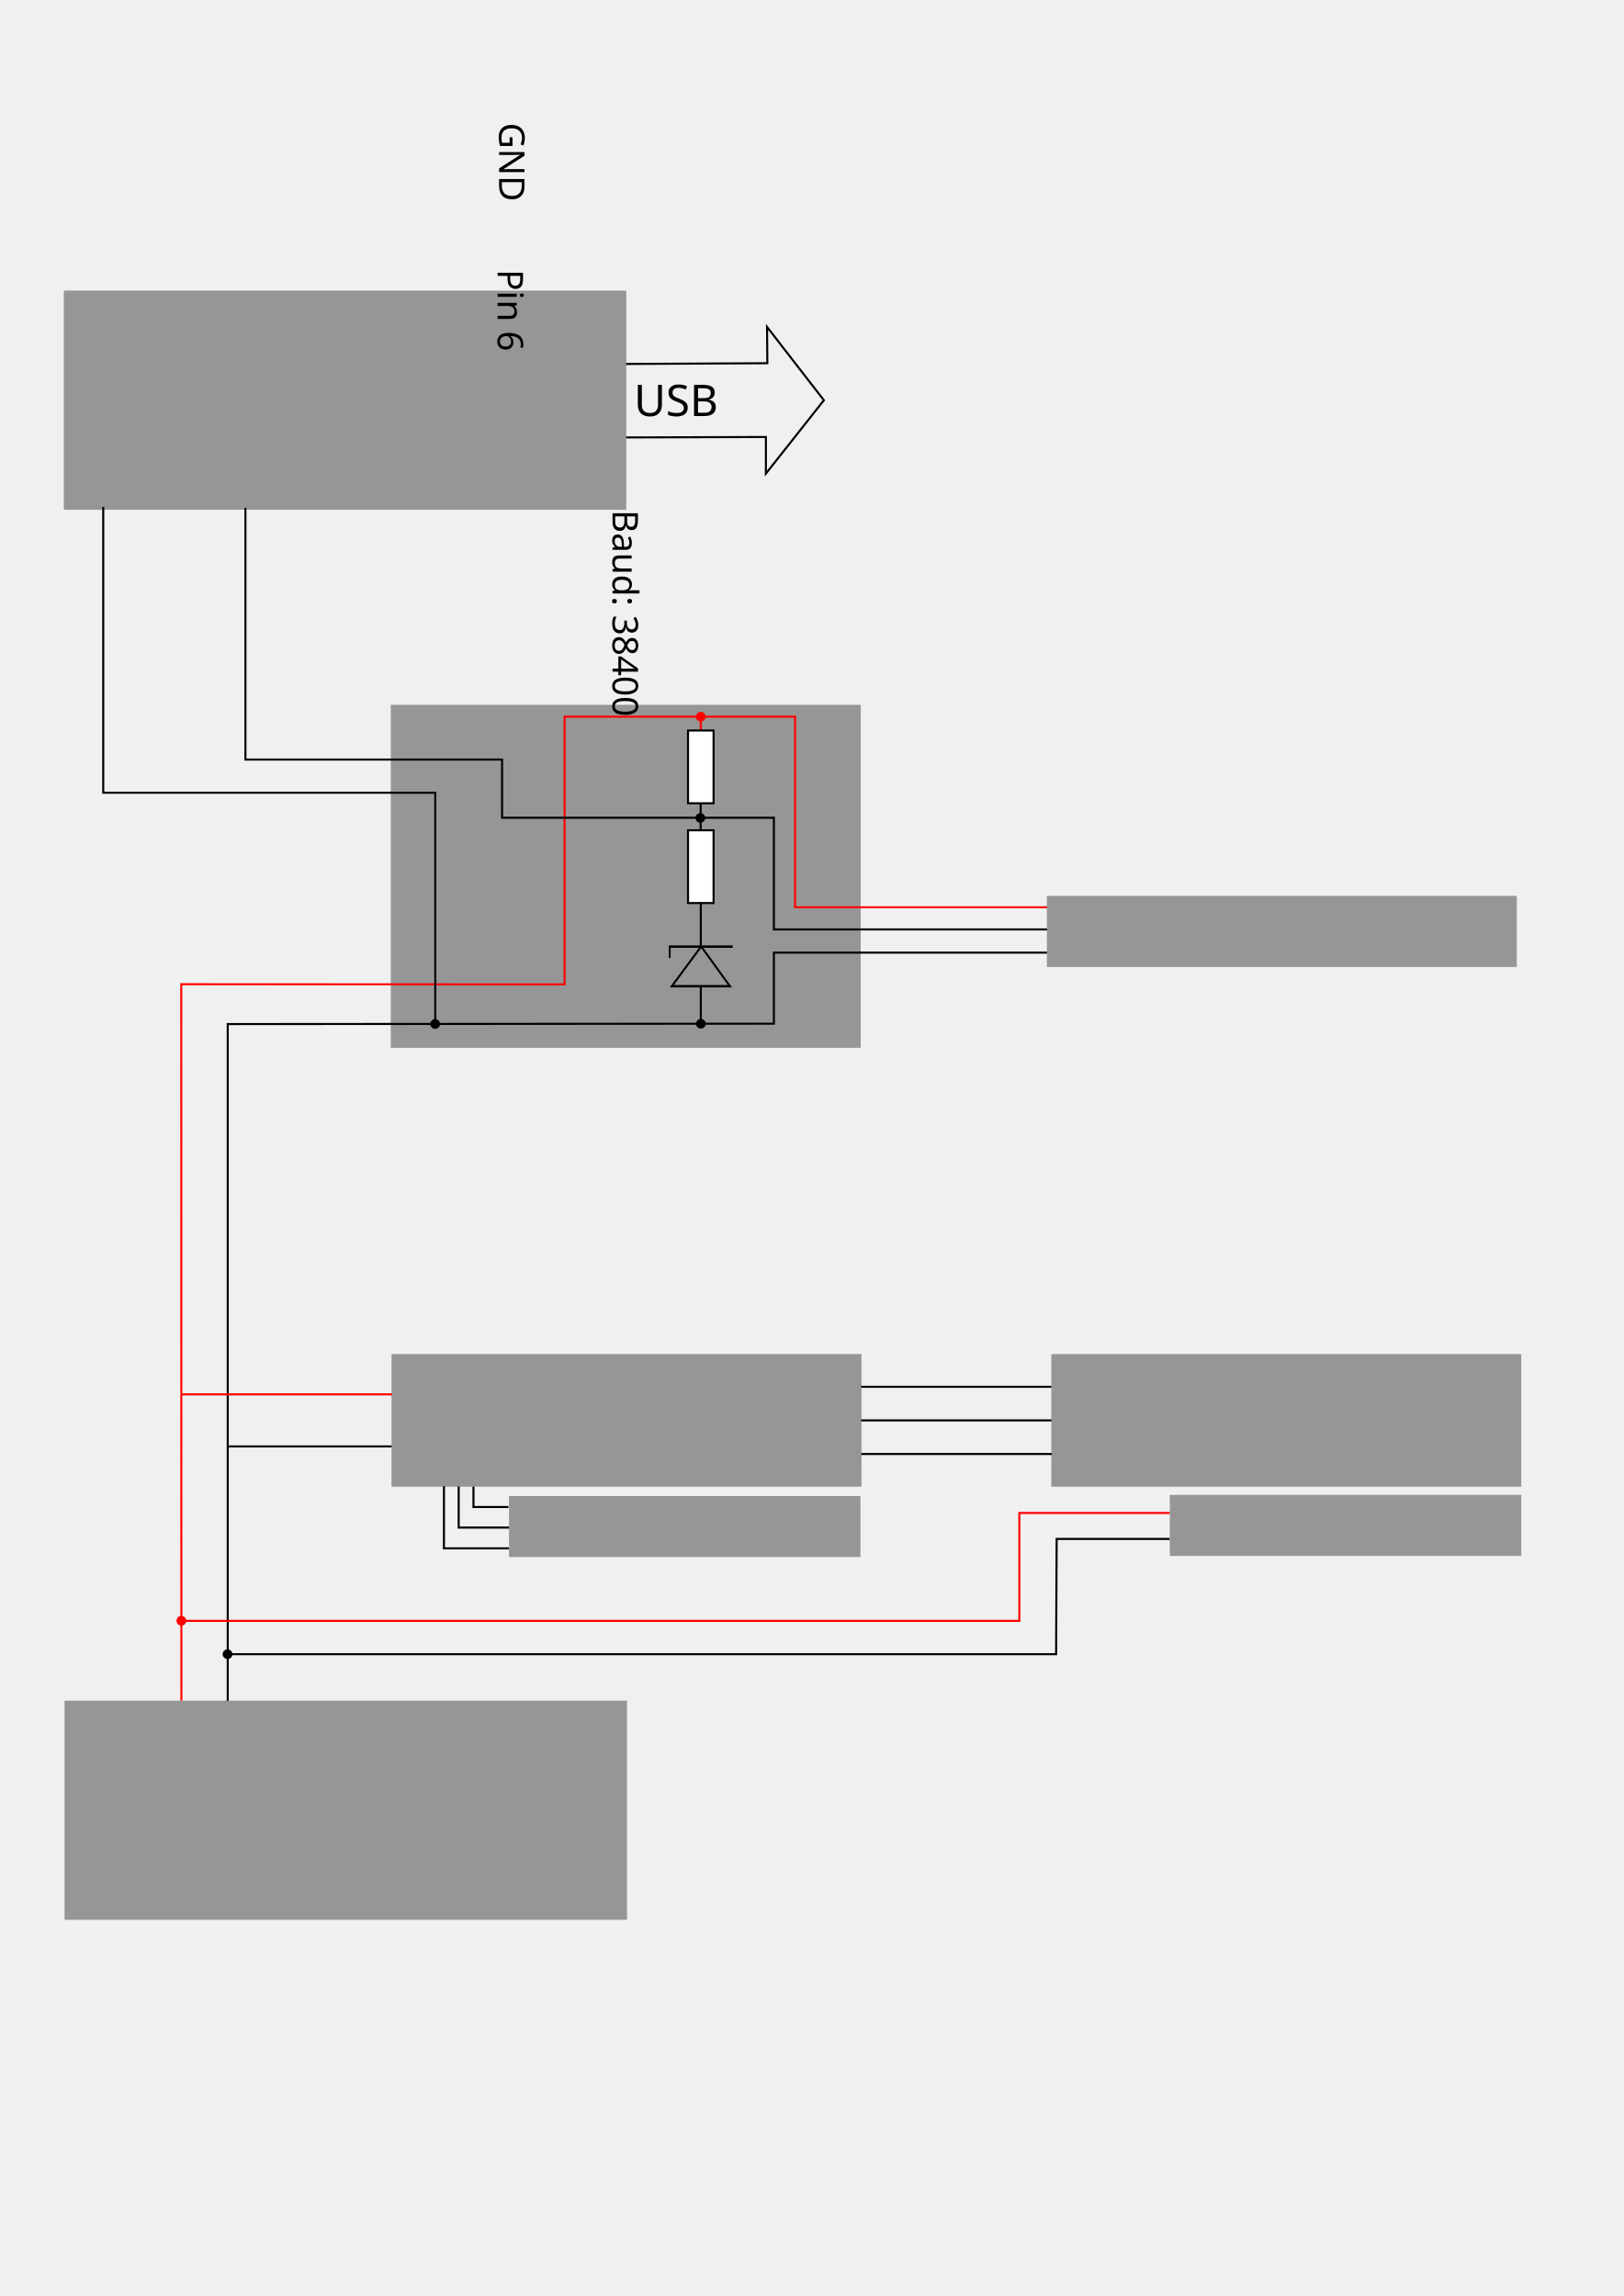
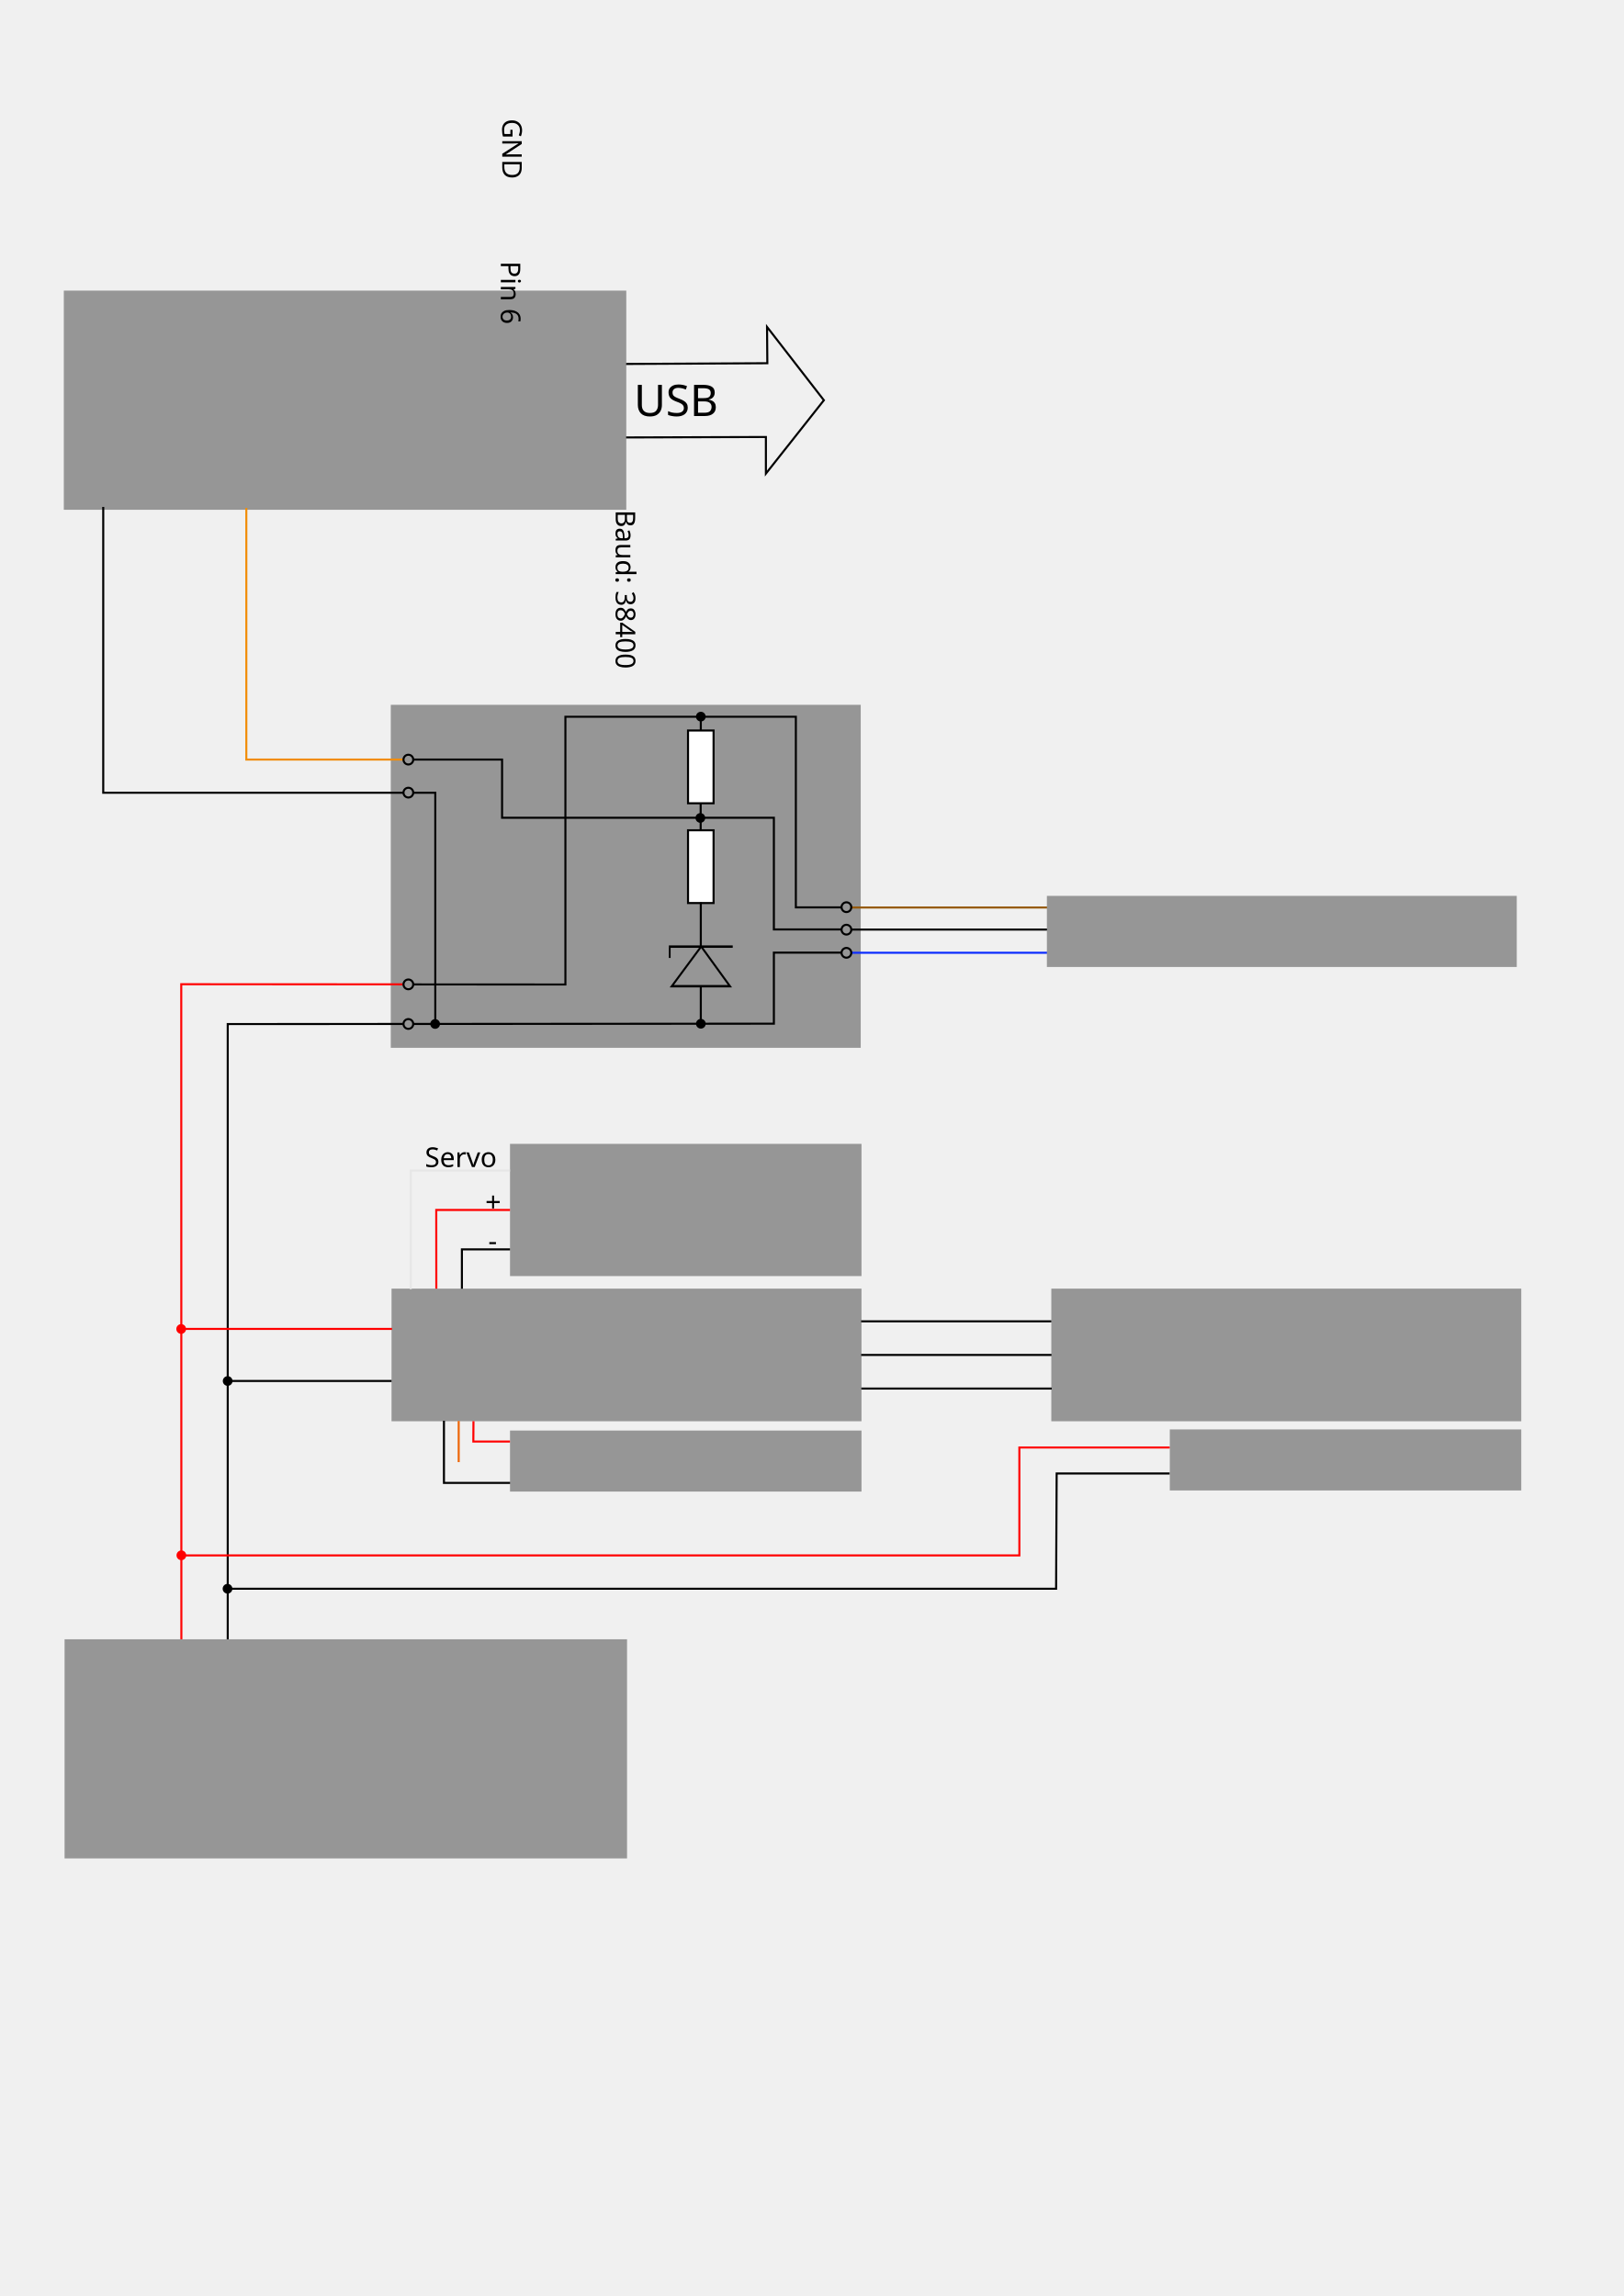
<svg xmlns="http://www.w3.org/2000/svg" width="210mm" height="297mm" viewBox="0 0 210 297" version="1.1" id="svg8">
  <defs id="defs2">
-     </defs>
+     <marker orient="auto" refY="0.0" refX="0.0" id="Arrow1Lstart" style="overflow:visible">
+       <path id="path1016" d="M 0.0,0.0 L 5.0,-5.0 L -12.5,0.0 L 5.0,5.0 L 0.0,0.0 z " style="fill-rule:evenodd;stroke:#000000;stroke-width:1pt;stroke-opacity:1;fill:#000000;fill-opacity:1" transform="scale(0.8) translate(12.5,0)" />
+     </marker>
+   </defs>
  <g id="layer1">
    <flowRoot xml:space="preserve" id="flowRoot841" style="font-style:normal;font-weight:normal;font-size:21.333px;line-height:-576.941;font-family:sans-serif;letter-spacing:0px;word-spacing:0px;fill:#000000;fill-opacity:1;stroke:none" transform="scale(0.2645833)">
      <flowRegion id="flowRegion843">
        <rect id="rect845" width="385.484" height="119.562" x="114.286" y="199.663" />
      </flowRegion>
      <flowPara id="flowPara847" />
    </flowRoot>
    <flowRoot xml:space="preserve" id="flowRoot849" style="font-style:normal;font-weight:normal;font-size:21.333px;line-height:-407.593;font-family:sans-serif;letter-spacing:0px;word-spacing:0px;fill:#000000;fill-opacity:1;stroke:none" transform="scale(0.2645833)">
      <flowRegion id="flowRegion851">
        <rect id="rect853" width="299.791" height="118.908" x="114.286" y="199.663" />
      </flowRegion>
      <flowPara id="flowPara855" />
    </flowRoot>
    <g id="g1149" transform="translate(-28.50577,23.28186)">
      <rect y="14.313" x="36.759" height="28.348" width="72.747" id="rect815" style="opacity:1;fill:#969696;fill-opacity:1;stroke:none;stroke-width:0.265;stroke-miterlimit:4;stroke-dasharray:none;stroke-opacity:1" />
      <flowRoot transform="matrix(0.2645833,0,0,0.2645833,23.58848,-37.73099)" style="font-style:normal;font-weight:normal;font-size:21.333px;line-height:1.25;font-family:sans-serif;letter-spacing:0px;word-spacing:0px;fill:#000000;fill-opacity:1;stroke:none" id="flowRoot865" xml:space="preserve">
        <flowRegion id="flowRegion867">
          <rect y="236.582" x="125" height="142.188" width="434.375" id="rect869" />
        </flowRegion>
        <flowPara id="flowPara871" style="font-style:normal;font-variant:normal;font-weight:bold;font-stretch:normal;font-size:21.333px;font-family:sans-serif;-inkscape-font-specification:'sans-serif, Bold';font-variant-ligatures:normal;font-variant-caps:normal;font-variant-numeric:normal;font-feature-settings:normal;text-align:start;writing-mode:lr-tb;text-anchor:start">teensy 3.2</flowPara>
      </flowRoot>
      <circle id="path933" cx="119.125" cy="82.499" r="1.5" style="fill:#000000;stroke:none" />
      <circle id="path935" cx="119.125" cy="82.499" r="1.5" style="fill:#000000;stroke:none" />
      <circle id="path937" cx="114.194" cy="79.796" r="1.5" style="fill:#000000;stroke:none" />
      <circle id="path939" cx="111.928" cy="73.694" r="1.5" style="fill:#000000;stroke:none" />
    </g>
    <rect style="opacity:1;fill:#969696;fill-opacity:1;stroke:none;stroke-width:0.265;stroke-miterlimit:4;stroke-dasharray:none;stroke-opacity:1" id="rect815-1" width="60.781" height="44.368" x="50.541" y="91.172" />
+     <path style="fill:none;stroke:#0b2cfe;stroke-width:0.265px;stroke-linecap:butt;stroke-linejoin:miter;stroke-opacity:1" d="M 135.809,123.245 H 110.055" id="path1092-2" />
    <rect style="opacity:1;fill:#ffffff;fill-opacity:1;stroke:#000000;stroke-width:0.265;stroke-miterlimit:4;stroke-dasharray:none;stroke-opacity:1" id="rect890-9" width="3.304" height="9.412" x="88.985" y="107.401" />
-     <g id="g1044" transform="translate(10.11561,-66.6275)">
+     <g id="g1044" transform="translate(10.11561,-75.09417)">
      <rect y="241.785" x="125.855" height="17.157" width="60.781" id="rect922" style="opacity:1;fill:#969696;fill-opacity:1;stroke:none;stroke-width:0.265;stroke-miterlimit:4;stroke-dasharray:none;stroke-opacity:1" />
      <flowRoot transform="matrix(0.2645833,0,0,0.2645833,-17.8781,-0.1679212)" style="font-style:normal;font-variant:normal;font-weight:bold;font-stretch:normal;font-size:21.333px;line-height:1.25;font-family:sans-serif;-inkscape-font-specification:'sans-serif, Bold';font-variant-ligatures:normal;font-variant-caps:normal;font-variant-numeric:normal;font-feature-settings:normal;text-align:center;letter-spacing:0px;word-spacing:0px;writing-mode:lr-tb;text-anchor:middle;fill:#000000;fill-opacity:1;stroke:none" id="flowRoot924" xml:space="preserve">
        <flowRegion id="flowRegion926" style="font-style:normal;font-variant:normal;font-weight:bold;font-stretch:normal;font-size:21.333px;font-family:sans-serif;-inkscape-font-specification:'sans-serif, Bold';font-variant-ligatures:normal;font-variant-caps:normal;font-variant-numeric:normal;font-feature-settings:normal;text-align:center;writing-mode:lr-tb;text-anchor:middle">
          <rect y="935.02" x="553.906" height="39.062" width="206.25" id="rect928" style="font-style:normal;font-variant:normal;font-weight:bold;font-stretch:normal;font-size:21.333px;font-family:sans-serif;-inkscape-font-specification:'sans-serif, Bold';font-variant-ligatures:normal;font-variant-caps:normal;font-variant-numeric:normal;font-feature-settings:normal;text-align:center;writing-mode:lr-tb;text-anchor:middle" />
        </flowRegion>
        <flowPara id="flowPara930">Motor</flowPara>
      </flowRoot>
    </g>
    <flowRoot xml:space="preserve" id="flowRoot940" style="font-style:normal;font-weight:normal;font-size:21.333px;line-height:-975.312;font-family:sans-serif;letter-spacing:0px;word-spacing:0px;fill:#000000;fill-opacity:1;stroke:none" transform="scale(0.2645833)">
      <flowRegion id="flowRegion942">
        <rect id="rect944" width="274.951" height="107.143" x="34.4" y="875.448" />
      </flowRegion>
      <flowPara id="flowPara946" />
    </flowRoot>
-     <g id="g977" transform="translate(-0.7509207,-11.64167)">
+     <g id="g1019" transform="translate(13.22917,-54.55173)">
+       <rect y="221.242" x="37.409" height="17.157" width="60.781" id="rect922-6" style="opacity:1;fill:#969696;fill-opacity:1;stroke:none;stroke-width:0.265;stroke-miterlimit:4;stroke-dasharray:none;stroke-opacity:1" />
+       <flowRoot transform="matrix(0.2645833,0,0,0.2645833,-124.6077,-21.15822)" style="font-style:normal;font-variant:normal;font-weight:bold;font-stretch:normal;font-size:21.333px;line-height:1.25;font-family:sans-serif;-inkscape-font-specification:'sans-serif, Bold';font-variant-ligatures:normal;font-variant-caps:normal;font-variant-numeric:normal;font-feature-settings:normal;text-align:end;letter-spacing:0px;word-spacing:0px;writing-mode:lr-tb;text-anchor:end;fill:#000000;fill-opacity:1;stroke:none" id="flowRoot924-4" xml:space="preserve">
+         <flowRegion id="flowRegion926-0" style="font-style:normal;font-variant:normal;font-weight:bold;font-stretch:normal;font-size:21.333px;font-family:sans-serif;-inkscape-font-specification:'sans-serif, Bold';font-variant-ligatures:normal;font-variant-caps:normal;font-variant-numeric:normal;font-feature-settings:normal;text-align:end;writing-mode:lr-tb;text-anchor:end">
+           <rect y="935.02" x="553.906" height="39.062" width="206.25" id="rect928-6" style="font-style:normal;font-variant:normal;font-weight:bold;font-stretch:normal;font-size:21.333px;font-family:sans-serif;-inkscape-font-specification:'sans-serif, Bold';font-variant-ligatures:normal;font-variant-caps:normal;font-variant-numeric:normal;font-feature-settings:normal;text-align:end;writing-mode:lr-tb;text-anchor:end" />
+         </flowRegion>
+         <flowPara id="flowPara930-6">Regler</flowPara>
+       </flowRoot>
+     </g>
+     <flowRoot xml:space="preserve" id="flowRoot1006" style="font-style:normal;font-weight:normal;font-size:21.333px;line-height:1.25;font-family:sans-serif;letter-spacing:0px;word-spacing:0px;fill:#000000;fill-opacity:1;stroke:none" transform="scale(0.2645833)">
+       <flowRegion id="flowRegion1008">
+         <rect id="rect1010" width="267.969" height="100" x="118.75" y="820.957" />
+       </flowRegion>
+       <flowPara id="flowPara1012" />
+     </flowRoot>
+     <g id="g1082" transform="matrix(1.083378,0,0,1.495305,-4.481203,-144.8567)" style="stroke-width:0.786">
+       <g id="g1076" style="stroke-width:0.786">
+         <g id="g1072" style="stroke-width:0.786">
+           <path id="path1063" d="m 87.844,178.754 -3.508,3.435 h 6.943 l -3.435,-3.435" style="fill:none;stroke:#000000;stroke-width:0.208px;stroke-linecap:butt;stroke-linejoin:miter;stroke-opacity:1" />
+         </g>
+       </g>
+       <path id="path1067" d="m 91.609,178.764 h -7.519 v 0.982" style="fill:none;stroke:#000000;stroke-width:0.208px;stroke-linecap:butt;stroke-linejoin:miter;stroke-opacity:1" />
+     </g>
+     <path style="fill:none;stroke:#000000;stroke-width:0.265px;stroke-linecap:butt;stroke-linejoin:miter;stroke-opacity:1" d="m 90.637,116.728 v 5.757" id="path1088" />
+     <path style="fill:none;stroke:#000000;stroke-width:0.265px;stroke-linecap:butt;stroke-linejoin:miter;stroke-opacity:1" d="m 108.839,123.228 h -8.75 v 9.19 l -46.699,0.036 m -1.263,0 -22.674,0.014 v 87.535" id="path1092" />
+     <path style="fill:none;stroke:#000000;stroke-width:0.265px;stroke-linecap:butt;stroke-linejoin:miter;stroke-opacity:1" d="m 90.637,127.612 v 4.832" id="path1102" />
+     <path style="fill:none;stroke:#000000;stroke-width:0.265px;stroke-linecap:butt;stroke-linejoin:miter;stroke-opacity:1" d="m 90.62,105.781 v -1.901" id="path1106" />
+     <path style="fill:none;stroke:#000000;stroke-width:0.265px;stroke-linecap:butt;stroke-linejoin:miter;stroke-opacity:1" d="m 108.862,120.228 h -8.773 v -14.447 h -9.469 v 1.588" id="path1110" />
+     <path style="fill:none;stroke:#000000;stroke-width:0.265px;stroke-linecap:butt;stroke-linejoin:miter;stroke-opacity:1" d="M 90.637,94.487 V 92.704" id="path1118" />
+     <rect style="opacity:1;fill:#ffffff;fill-opacity:1;stroke:#000000;stroke-width:0.265;stroke-miterlimit:4;stroke-dasharray:none;stroke-opacity:1" id="rect890-9-4" width="3.304" height="9.412" x="88.985" y="94.496" />
+     <path style="fill:none;stroke:#ff0000;stroke-width:0.265px;stroke-linecap:butt;stroke-linejoin:miter;stroke-opacity:0.984" d="m 23.459,219.979 -0.017,-92.665 28.639,0.014" id="path1122" />
+     <g id="g977" transform="translate(-0.7509207,-19.57917)">
      <g id="g1030">
        <rect style="opacity:1;fill:#969696;fill-opacity:1;stroke:none;stroke-width:0.265;stroke-miterlimit:4;stroke-dasharray:none;stroke-opacity:1" id="rect815-7" width="72.747" height="28.348" x="9.102" y="231.629" />
        <flowRoot xml:space="preserve" id="flowRoot948" style="font-style:normal;font-variant:normal;font-weight:bold;font-stretch:normal;font-size:21.333px;line-height:1.25;font-family:sans-serif;-inkscape-font-specification:'sans-serif, Bold';font-variant-ligatures:normal;font-variant-caps:normal;font-variant-numeric:normal;font-feature-settings:normal;text-align:center;letter-spacing:0px;word-spacing:0px;writing-mode:lr-tb;text-anchor:middle;fill:#000000;fill-opacity:1;stroke:none" transform="matrix(0.2645833,0,0,0.2645833,0.4892048,2.645833)">
          <flowRegion id="flowRegion950" style="font-style:normal;font-variant:normal;font-weight:bold;font-stretch:normal;font-size:21.333px;font-family:sans-serif;-inkscape-font-specification:'sans-serif, Bold';font-variant-ligatures:normal;font-variant-caps:normal;font-variant-numeric:normal;font-feature-settings:normal;text-align:center;writing-mode:lr-tb;text-anchor:middle">
            <rect id="rect952" width="271.045" height="31.362" x="34.4" y="875.448" style="font-style:normal;font-variant:normal;font-weight:bold;font-stretch:normal;font-size:21.333px;font-family:sans-serif;-inkscape-font-specification:'sans-serif, Bold';font-variant-ligatures:normal;font-variant-caps:normal;font-variant-numeric:normal;font-feature-settings:normal;text-align:center;writing-mode:lr-tb;text-anchor:middle" />
          </flowRegion>
          <flowPara id="flowPara956">Netzteil</flowPara>
        </flowRoot>
        <flowRoot xml:space="preserve" id="flowRoot960" style="font-style:italic;font-variant:normal;font-weight:normal;font-stretch:normal;font-size:21.333px;line-height:1.25;font-family:sans-serif;-inkscape-font-specification:'sans-serif, Italic';font-variant-ligatures:normal;font-variant-caps:normal;font-variant-numeric:normal;font-feature-settings:normal;text-align:center;letter-spacing:0px;word-spacing:0px;writing-mode:lr-tb;text-anchor:middle;fill:#000000;fill-opacity:1;stroke:none" transform="matrix(0.2645833,0,0,0.2645833,-0.02971343,0)">
          <flowRegion id="flowRegion962" style="font-style:italic;font-variant:normal;font-weight:normal;font-stretch:normal;font-size:21.333px;font-family:sans-serif;-inkscape-font-specification:'sans-serif, Italic';font-variant-ligatures:normal;font-variant-caps:normal;font-variant-numeric:normal;font-feature-settings:normal;text-align:center;writing-mode:lr-tb;text-anchor:middle">
            <rect id="rect964" width="274.975" height="55.384" x="34.375" y="927.207" style="font-style:italic;font-variant:normal;font-weight:normal;font-stretch:normal;font-size:21.333px;font-family:sans-serif;-inkscape-font-specification:'sans-serif, Italic';font-variant-ligatures:normal;font-variant-caps:normal;font-variant-numeric:normal;font-feature-settings:normal;text-align:center;writing-mode:lr-tb;text-anchor:middle" />
          </flowRegion>
          <flowPara id="flowPara966">25V 100A</flowPara>
        </flowRoot>
      </g>
    </g>
-     <g id="g1019" transform="translate(13.22917,-46.08506)">
-       <rect y="221.242" x="37.409" height="17.157" width="60.781" id="rect922-6" style="opacity:1;fill:#969696;fill-opacity:1;stroke:none;stroke-width:0.265;stroke-miterlimit:4;stroke-dasharray:none;stroke-opacity:1" />
-       <flowRoot transform="matrix(0.2645833,0,0,0.2645833,-124.6077,-21.15822)" style="font-style:normal;font-variant:normal;font-weight:bold;font-stretch:normal;font-size:21.333px;line-height:1.25;font-family:sans-serif;-inkscape-font-specification:'sans-serif, Bold';font-variant-ligatures:normal;font-variant-caps:normal;font-variant-numeric:normal;font-feature-settings:normal;text-align:end;letter-spacing:0px;word-spacing:0px;writing-mode:lr-tb;text-anchor:end;fill:#000000;fill-opacity:1;stroke:none" id="flowRoot924-4" xml:space="preserve">
-         <flowRegion id="flowRegion926-0" style="font-style:normal;font-variant:normal;font-weight:bold;font-stretch:normal;font-size:21.333px;font-family:sans-serif;-inkscape-font-specification:'sans-serif, Bold';font-variant-ligatures:normal;font-variant-caps:normal;font-variant-numeric:normal;font-feature-settings:normal;text-align:end;writing-mode:lr-tb;text-anchor:end">
-           <rect y="935.02" x="553.906" height="39.062" width="206.25" id="rect928-6" style="font-style:normal;font-variant:normal;font-weight:bold;font-stretch:normal;font-size:21.333px;font-family:sans-serif;-inkscape-font-specification:'sans-serif, Bold';font-variant-ligatures:normal;font-variant-caps:normal;font-variant-numeric:normal;font-feature-settings:normal;text-align:end;writing-mode:lr-tb;text-anchor:end" />
-         </flowRegion>
-         <flowPara id="flowPara930-6">Regler</flowPara>
-       </flowRoot>
-     </g>
-     <flowRoot xml:space="preserve" id="flowRoot1006" style="font-style:normal;font-weight:normal;font-size:21.333px;line-height:1.25;font-family:sans-serif;letter-spacing:0px;word-spacing:0px;fill:#000000;fill-opacity:1;stroke:none" transform="scale(0.2645833)">
-       <flowRegion id="flowRegion1008">
-         <rect id="rect1010" width="267.969" height="100" x="118.75" y="820.957" />
-       </flowRegion>
-       <flowPara id="flowPara1012" />
-     </flowRoot>
-     <g id="g1082" transform="matrix(1.083378,0,0,1.495305,-4.481203,-144.8567)" style="stroke-width:0.786">
-       <g id="g1076" style="stroke-width:0.786">
-         <g id="g1072" style="stroke-width:0.786">
-           <path id="path1063" d="m 87.844,178.754 -3.508,3.435 h 6.943 l -3.435,-3.435" style="fill:none;stroke:#000000;stroke-width:0.208px;stroke-linecap:butt;stroke-linejoin:miter;stroke-opacity:1" />
-         </g>
-       </g>
-       <path id="path1067" d="m 91.609,178.764 h -7.519 v 0.982" style="fill:none;stroke:#000000;stroke-width:0.208px;stroke-linecap:butt;stroke-linejoin:miter;stroke-opacity:1" />
-     </g>
-     <path style="fill:none;stroke:#000000;stroke-width:0.265px;stroke-linecap:butt;stroke-linejoin:miter;stroke-opacity:1" d="m 90.637,116.728 v 5.757" id="path1088" />
-     <path style="fill:none;stroke:#000000;stroke-width:0.265px;stroke-linecap:butt;stroke-linejoin:miter;stroke-opacity:1" d="m 135.879,123.228 h -35.79 v 9.19 l -70.635,0.051 v 87.535" id="path1092" />
-     <path style="fill:none;stroke:#000000;stroke-width:0.265px;stroke-linecap:butt;stroke-linejoin:miter;stroke-opacity:1" d="m 90.637,127.612 v 4.832" id="path1102" />
-     <path style="fill:none;stroke:#000000;stroke-width:0.265px;stroke-linecap:butt;stroke-linejoin:miter;stroke-opacity:1" d="m 90.62,105.781 v -1.901" id="path1106" />
-     <path style="fill:none;stroke:#000000;stroke-width:0.265px;stroke-linecap:butt;stroke-linejoin:miter;stroke-opacity:1" d="m 135.897,120.228 h -35.808 v -14.447 h -9.469 v 1.588" id="path1110" />
-     <path style="fill:none;stroke:#ff0000;stroke-width:0.265px;stroke-linecap:butt;stroke-linejoin:miter;stroke-opacity:1" d="M 90.637,94.487 V 92.704" id="path1118" />
-     <rect style="opacity:1;fill:#ffffff;fill-opacity:1;stroke:#000000;stroke-width:0.265;stroke-miterlimit:4;stroke-dasharray:none;stroke-opacity:1" id="rect890-9-4" width="3.304" height="9.412" x="88.985" y="94.496" />
-     <path style="fill:none;stroke:#ff0000;stroke-width:0.265px;stroke-linecap:butt;stroke-linejoin:miter;stroke-opacity:0.984" d="m 23.459,219.979 -0.017,-92.665 49.58,0.025 V 92.704 h 29.806 v 24.659 h 32.996" id="path1122" />
-     <path style="fill:none;stroke:#000000;stroke-width:0.265px;stroke-linecap:butt;stroke-linejoin:miter;stroke-opacity:1" d="M 90.62,105.781 H 64.935 V 98.253 H 31.743 V 65.701" id="path1130" />
-     <path style="fill:none;stroke:#000000;stroke-width:0.265px;stroke-linecap:butt;stroke-linejoin:miter;stroke-opacity:1" d="M 56.298,132.455 V 102.546 H 13.352 V 65.573" id="path1140" />
-     <g id="g1168" transform="translate(0,-3.532528)">
+     <path style="fill:none;stroke:#000000;stroke-width:0.265px;stroke-linecap:butt;stroke-linejoin:miter;stroke-opacity:1" d="M 90.62,105.781 H 64.935 V 98.253 H 53.446" id="path1130" />
+     <path style="fill:none;stroke:#000000;stroke-width:0.265px;stroke-linecap:butt;stroke-linejoin:miter;stroke-opacity:1" d="m 56.298,132.455 v -29.909 h -2.886 m -1.224,0 H 13.352 V 65.573" id="path1140" />
+     <g id="g1168" transform="translate(0,-11.9992)">
      <path id="path1153" d="m 111.376,182.92 h 24.598" style="fill:none;stroke:#000000;stroke-width:0.265px;stroke-linecap:butt;stroke-linejoin:miter;stroke-opacity:1" />
      <path id="path1157" d="m 111.376,187.268 h 24.62" style="fill:none;stroke:#000000;stroke-width:0.265px;stroke-linecap:butt;stroke-linejoin:miter;stroke-opacity:1" />
      <path id="path1161" d="m 111.398,191.616 h 24.62" style="fill:none;stroke:#000000;stroke-width:0.265px;stroke-linecap:butt;stroke-linejoin:miter;stroke-opacity:1" />
    </g>
-     <g id="g1182" transform="translate(0,-1.893551)">
+     <g id="g1182" transform="translate(0,-10.36022)">
      <path id="path1172" d="M 50.702,182.262 H 23.506" style="fill:none;stroke:#ff0000;stroke-width:0.265px;stroke-linecap:butt;stroke-linejoin:miter;stroke-opacity:1" />
      <path id="path1176" d="M 50.643,188.996 H 29.456" style="fill:none;stroke:#000000;stroke-width:0.265px;stroke-linecap:butt;stroke-linejoin:miter;stroke-opacity:1" />
    </g>
+     <path style="fill:none;stroke:#f18d09;stroke-width:0.265px;stroke-linecap:butt;stroke-linejoin:miter;stroke-opacity:1" d="M 52.206,98.253 H 31.859 V 65.701" id="path1130-0" />
+     <path style="fill:none;stroke:#000000;stroke-width:0.265px;stroke-linecap:butt;stroke-linejoin:miter;stroke-opacity:1" d="M 135.827,120.245 H 110.055" id="path1110-3" />
+     <path style="fill:none;stroke:#945803;stroke-width:0.265px;stroke-linecap:butt;stroke-linejoin:miter;stroke-opacity:0.984" d="m 109.985,117.392 h 25.873" id="path1122-9-1" />
    <g id="g1199" transform="translate(-3.704167)">
-       <rect y="193.517" x="69.534" height="7.893" width="45.457" id="rect1184" style="opacity:1;fill:#969696;fill-opacity:1;stroke:none;stroke-width:0.265;stroke-miterlimit:4;stroke-dasharray:none;stroke-opacity:1" />
-       <flowRoot transform="matrix(0.2645833,0,0,0.2645833,-3.758253,0.9123144)" style="font-style:normal;font-weight:normal;font-size:21.333px;line-height:1.25;font-family:sans-serif;text-align:center;letter-spacing:0px;word-spacing:0px;text-anchor:middle;fill:#000000;fill-opacity:1;stroke:none" id="flowRoot1186" xml:space="preserve">
+       <rect y="185.05" x="69.667" height="7.893" width="45.457" id="rect1184" style="opacity:1;fill:#969696;fill-opacity:1;stroke:none;stroke-width:0.265;stroke-miterlimit:4;stroke-dasharray:none;stroke-opacity:1" />
+       <flowRoot transform="matrix(0.2645833,0,0,0.2645833,-3.758253,-7.554353)" style="font-style:normal;font-weight:normal;font-size:21.333px;line-height:1.25;font-family:sans-serif;text-align:center;letter-spacing:0px;word-spacing:0px;text-anchor:middle;fill:#000000;fill-opacity:1;stroke:none" id="flowRoot1186" xml:space="preserve">
        <flowRegion id="flowRegion1188" style="text-align:center;text-anchor:middle">
          <rect y="731.401" x="249.145" height="30.936" width="225.39" id="rect1190" style="text-align:center;text-anchor:middle" />
        </flowRegion>
-         <flowPara id="flowPara1192" style="font-style:normal;font-variant:normal;font-weight:bold;font-stretch:normal;font-size:21.333px;font-family:sans-serif;-inkscape-font-specification:'sans-serif, Bold';font-variant-ligatures:normal;font-variant-caps:normal;font-variant-numeric:normal;font-feature-settings:normal;text-align:center;writing-mode:lr-tb;text-anchor:middle">L\"ufter</flowPara>
-       </flowRoot>
-       <path style="fill:none;stroke:#000000;stroke-width:0.265px;stroke-linecap:butt;stroke-linejoin:miter;stroke-opacity:1" d="m 69.462,194.939 h -4.522 v -2.635" id="path1201" />
-       <path style="fill:none;stroke:#000000;stroke-width:0.265px;stroke-linecap:butt;stroke-linejoin:miter;stroke-opacity:1" d="M 69.54,197.6 H 63.029 v -5.323" id="path1211" />
-       <path style="fill:none;stroke:#000000;stroke-width:0.265px;stroke-linecap:butt;stroke-linejoin:miter;stroke-opacity:1" d="m 69.518,200.288 h -8.397 v -8.036" id="path1215" />
-       <path style="fill:none;stroke:#ff0000;stroke-width:0.265px;stroke-linecap:butt;stroke-linejoin:miter;stroke-opacity:1" d="M 27.163,209.668 H 135.543 v -13.959 h 19.467" id="path1252" />
-       <path style="fill:none;stroke:#000000;stroke-width:0.265px;stroke-linecap:butt;stroke-linejoin:miter;stroke-opacity:1" d="M 33.375,213.979 H 140.294 l 0.073,-14.909 h 14.635" id="path1258" />
-       <g id="g1293">
+         <flowPara id="flowPara1192" style="font-style:normal;font-variant:normal;font-weight:bold;font-stretch:normal;font-size:21.333px;font-family:sans-serif;-inkscape-font-specification:'sans-serif, Bold';font-variant-ligatures:normal;font-variant-caps:normal;font-variant-numeric:normal;font-feature-settings:normal;text-align:center;writing-mode:lr-tb;text-anchor:middle">Lüfter</flowPara>
+       </flowRoot>
+       <path style="fill:none;stroke:#ff0000;stroke-width:0.265px;stroke-linecap:butt;stroke-linejoin:miter;stroke-opacity:1" d="m 69.661,186.472 -4.738,5.2e-4 0.017,-2.636" id="path1201" />
+       <path style="fill:none;stroke:#ed670a;stroke-width:0.265;stroke-linecap:butt;stroke-linejoin:miter;stroke-miterlimit:4;stroke-dasharray:none;stroke-opacity:1" d="m 63.029,189.134 v -5.323" id="path1211" />
+       <path style="fill:none;stroke:#000000;stroke-width:0.265px;stroke-linecap:butt;stroke-linejoin:miter;stroke-opacity:1" d="M 69.676,191.821 H 61.121 v -8.036" id="path1215" />
+       <path style="fill:none;stroke:#ff0000;stroke-width:0.265px;stroke-linecap:butt;stroke-linejoin:miter;stroke-opacity:1" d="M 27.163,201.201 H 135.543 V 187.242 h 19.467" id="path1252" />
+       <path style="fill:none;stroke:#000000;stroke-width:0.265px;stroke-linecap:butt;stroke-linejoin:miter;stroke-opacity:1" d="M 33.375,205.513 H 140.294 l 0.073,-14.909 h 14.635" id="path1258" />
+       <g id="g1293" transform="translate(0,-8.466667)">
        <rect style="opacity:1;fill:#969696;fill-opacity:1;stroke:none;stroke-width:0.265;stroke-miterlimit:4;stroke-dasharray:none;stroke-opacity:1" id="rect1184-2" width="45.457" height="7.893" x="154.999" y="193.372" />
        <flowRoot xml:space="preserve" id="flowRoot1186-0" style="font-style:normal;font-weight:normal;font-size:21.333px;line-height:1.25;font-family:sans-serif;text-align:center;letter-spacing:0px;word-spacing:0px;text-anchor:middle;fill:#000000;fill-opacity:1;stroke:none" transform="matrix(0.2645833,0,0,0.2645833,81.70651,0.7679358)">
          <flowRegion id="flowRegion1188-5" style="text-align:center;text-anchor:middle">
            <rect id="rect1190-9" width="225.39" height="30.936" x="249.145" y="731.401" style="text-align:center;text-anchor:middle" />
          </flowRegion>
-           <flowPara id="flowPara1192-7" style="font-style:normal;font-variant:normal;font-weight:bold;font-stretch:normal;font-size:21.333px;font-family:sans-serif;-inkscape-font-specification:'sans-serif, Bold';font-variant-ligatures:normal;font-variant-caps:normal;font-variant-numeric:normal;font-feature-settings:normal;text-align:center;writing-mode:lr-tb;text-anchor:middle">L\"ufter</flowPara>
+           <flowPara id="flowPara1192-7" style="font-style:normal;font-variant:normal;font-weight:bold;font-stretch:normal;font-size:21.333px;font-family:sans-serif;-inkscape-font-specification:'sans-serif, Bold';font-variant-ligatures:normal;font-variant-caps:normal;font-variant-numeric:normal;font-feature-settings:normal;text-align:center;writing-mode:lr-tb;text-anchor:middle">Lüfter</flowPara>
        </flowRoot>
      </g>
+       <rect style="opacity:1;fill:#969696;fill-opacity:1;stroke:none;stroke-width:0.265;stroke-miterlimit:4;stroke-dasharray:none;stroke-opacity:1" id="rect961" width="45.457" height="17.103" x="69.667" y="147.964" />
+       <path style="fill:none;stroke:#e6e6e6;stroke-width:0.265px;stroke-linecap:butt;stroke-linejoin:miter;stroke-opacity:1" d="m 69.665,151.417 h -12.839 v 15.345" id="path987" />
+       <path style="fill:none;stroke:#ff0000;stroke-width:0.265px;stroke-linecap:butt;stroke-linejoin:miter;stroke-opacity:1" d="m 69.665,156.515 h -9.538 l 0.009,10.18" id="path991" />
+       <path style="fill:none;fill-opacity:1;stroke:#000000;stroke-width:0.265;stroke-linecap:butt;stroke-linejoin:miter;stroke-miterlimit:4;stroke-dasharray:none;stroke-dashoffset:0;stroke-opacity:1" d="m 69.665,161.613 h -6.221 v 5.09" id="path995" />
+       <circle style="opacity:1;fill:none;fill-opacity:1;stroke:#000000;stroke-width:0.265;stroke-miterlimit:4;stroke-dasharray:none;stroke-dashoffset:0;stroke-opacity:1" id="path1361" cx="56.519" cy="127.334" r="0.631" />
+       <circle style="opacity:1;fill:none;fill-opacity:1;stroke:#000000;stroke-width:0.265;stroke-miterlimit:4;stroke-dasharray:none;stroke-dashoffset:0;stroke-opacity:1" id="path1361-0" cx="56.519" cy="132.456" r="0.631" />
+       <circle style="opacity:1;fill:none;fill-opacity:1;stroke:#000000;stroke-width:0.265;stroke-miterlimit:4;stroke-dasharray:none;stroke-dashoffset:0;stroke-opacity:1" id="path1361-3" cx="56.519" cy="102.532" r="0.631" />
+       <circle style="opacity:1;fill:none;fill-opacity:1;stroke:#000000;stroke-width:0.265;stroke-miterlimit:4;stroke-dasharray:none;stroke-dashoffset:0;stroke-opacity:1" id="path1361-8" cx="56.519" cy="98.26" r="0.631" />
+       <circle style="opacity:1;fill:none;fill-opacity:1;stroke:#000000;stroke-width:0.265;stroke-miterlimit:4;stroke-dasharray:none;stroke-dashoffset:0;stroke-opacity:1" id="path1361-8-1" cx="113.176" cy="120.258" r="0.631" />
+       <circle style="opacity:1;fill:none;fill-opacity:1;stroke:#000000;stroke-width:0.265;stroke-miterlimit:4;stroke-dasharray:none;stroke-dashoffset:0;stroke-opacity:1" id="path1361-8-4" cx="113.176" cy="123.251" r="0.631" />
+       <circle style="opacity:1;fill:none;fill-opacity:1;stroke:#000000;stroke-width:0.265;stroke-miterlimit:4;stroke-dasharray:none;stroke-dashoffset:0;stroke-opacity:1" id="path1361-8-2" cx="113.176" cy="117.348" r="0.631" />
    </g>
    <circle id="path949" cx="90.58" cy="105.805" r="0.628" style="fill:#000000;stroke:none;stroke-width:1" />
-     <circle id="path949-1" cx="90.64" cy="92.71" r="0.628" style="fill:#ff0000;fill-opacity:1;stroke:none;stroke-width:1" />
    <circle id="path949-1-5" cx="90.645" cy="132.427" r="0.628" style="fill:#000000;stroke:none;stroke-width:1" />
    <circle id="path949-1-9" cx="56.277" cy="132.456" r="0.628" style="fill:#000000;stroke:none;stroke-width:1" />
-     <circle id="path949-1-0" cx="29.427" cy="213.979" r="0.628" style="fill:#000000;stroke:none;stroke-width:1" />
-     <circle id="path949-1-7" cx="23.458" cy="209.654" r="0.628" style="fill:#ff0000;fill-opacity:1;stroke:none;stroke-width:1" />
+     <circle id="path949-1-0" cx="29.427" cy="205.512" r="0.628" style="fill:#000000;stroke:none;stroke-width:1" />
+     <circle id="path949-1-7" cx="23.458" cy="201.187" r="0.628" style="fill:#ff0000;fill-opacity:1;stroke:none;stroke-width:1" />
    <g id="g1037" transform="translate(10.02329,-108.41)">
      <rect y="224.297" x="125.375" height="9.198" width="60.771" id="rect888" style="opacity:1;fill:#969696;fill-opacity:1;stroke:none;stroke-width:0.265;stroke-miterlimit:4;stroke-dasharray:none;stroke-opacity:1" />
      <flowRoot transform="matrix(0.2645833,0,0,0.2645833,-22.31045,-2.13588)" style="font-style:normal;font-weight:normal;font-size:21.333px;line-height:1.25;font-family:sans-serif;letter-spacing:0px;word-spacing:0px;fill:#000000;fill-opacity:1;stroke:none" id="flowRoot932" xml:space="preserve">
        <flowRegion id="flowRegion934">
          <rect y="859.629" x="559.766" height="28.906" width="316.406" id="rect936" />
        </flowRegion>
-         <flowPara id="flowPara938" style="font-style:normal;font-variant:normal;font-weight:bold;font-stretch:normal;font-size:21.333px;font-family:sans-serif;-inkscape-font-specification:'sans-serif, Bold';font-variant-ligatures:normal;font-variant-caps:normal;font-variant-numeric:normal;font-feature-settings:normal;text-align:start;writing-mode:lr-tb;text-anchor:start">N\"aherungsensor</flowPara>
-       </flowRoot>
-     </g>
-     <text xml:space="preserve" style="font-style:normal;font-weight:normal;font-size:4.586px;line-height:1.25;font-family:sans-serif;letter-spacing:0px;word-spacing:0px;writing-mode:tb-rl;fill:#000000;fill-opacity:1;stroke:none;stroke-width:0.265" x="34.83" y="66.139" id="text945">
-       <tspan id="tspan943" x="66.139" y="34.83" style="font-size:4.586px;writing-mode:tb-rl;stroke-width:0.265">Pin 6</tspan>
-     </text>
-     <text xml:space="preserve" style="font-style:normal;font-weight:normal;font-size:4.586px;line-height:1.25;font-family:sans-serif;letter-spacing:0px;word-spacing:0px;writing-mode:tb-rl;fill:#000000;fill-opacity:1;stroke:none;stroke-width:0.265" x="15.88" y="66.329" id="text945-1">
-       <tspan id="tspan943-3" x="66.329" y="15.88" style="font-size:4.586px;writing-mode:tb-rl;stroke-width:0.265">GND</tspan>
+         <flowPara id="flowPara938" style="font-style:normal;font-variant:normal;font-weight:bold;font-stretch:normal;font-size:21.333px;font-family:sans-serif;-inkscape-font-specification:'sans-serif, Bold';font-variant-ligatures:normal;font-variant-caps:normal;font-variant-numeric:normal;font-feature-settings:normal;text-align:start;writing-mode:lr-tb;text-anchor:start">Näherungsschalter</flowPara>
+       </flowRoot>
+     </g>
+     <text xml:space="preserve" style="font-style:normal;font-weight:normal;font-size:3.528px;line-height:1.25;font-family:sans-serif;letter-spacing:0px;word-spacing:0px;writing-mode:tb-rl;fill:#000000;fill-opacity:1;stroke:none;stroke-width:0.265;" x="33.772" y="66.139" id="text945">
+       <tspan id="tspan943" x="66.139" y="33.772" style="font-size:3.528px;writing-mode:tb-rl;stroke-width:0.265;">Pin 6</tspan>
+     </text>
+     <text xml:space="preserve" style="font-style:normal;font-weight:normal;font-size:4.586px;line-height:1.25;font-family:sans-serif;letter-spacing:0px;word-spacing:0px;writing-mode:tb-rl;fill:#000000;fill-opacity:1;stroke:none;stroke-width:0.265" x="15.351" y="66.329" id="text945-1">
+       <tspan id="tspan943-3" x="66.329" y="15.351" style="font-size:3.528px;writing-mode:tb-rl;stroke-width:0.265">GND</tspan>
    </text>
    <path style="fill:none;stroke:#000000;stroke-width:0.265px;stroke-linecap:butt;stroke-linejoin:miter;stroke-opacity:1" d="m 80.978,47.079 18.264,-0.095 -0.038,-4.696 7.352,9.487 -7.499,9.487 v -4.734 l -18.08,0.058" id="path973" />
    <text xml:space="preserve" style="font-style:normal;font-weight:normal;font-size:5.644px;line-height:1.25;font-family:sans-serif;letter-spacing:0px;word-spacing:0px;fill:#000000;fill-opacity:1;stroke:none;stroke-width:0.265" x="81.998" y="53.816" id="text1031">
      <tspan id="tspan1029" x="81.998" y="53.816" style="stroke-width:0.265">USB</tspan>
    </text>
    <text xml:space="preserve" style="font-style:normal;font-weight:normal;font-size:4.586px;line-height:1.25;font-family:sans-serif;letter-spacing:0px;word-spacing:0px;writing-mode:tb-rl;fill:#000000;fill-opacity:1;stroke:none;stroke-width:0.265" x="81.001" y="65.943" id="text945-4">
-       <tspan id="tspan943-30" x="81.001" y="65.943" style="font-size:4.586px;writing-mode:lr-tb;stroke-width:0.265">Baud: 38400</tspan>
-     </text>
+       <tspan id="tspan943-30" x="81.001" y="65.943" style="font-size:3.528px;writing-mode:lr-tb;stroke-width:0.265">Baud: 38400</tspan>
+     </text>
+     <flowRoot xml:space="preserve" id="flowRoot963" style="font-style:normal;font-weight:normal;font-size:21.333px;line-height:1.25;font-family:sans-serif;letter-spacing:0px;word-spacing:0px;fill:#000000;fill-opacity:1;stroke:none" transform="scale(0.2645833)">
+       <flowRegion id="flowRegion965">
+         <rect id="rect967" width="34.648" height="30.229" x="366.635" y="541.278" />
+       </flowRegion>
+       <flowPara id="flowPara969">Ervo</flowPara>
+     </flowRoot>
+     <flowRoot xml:space="preserve" id="flowRoot971" style="font-style:normal;font-variant:normal;font-weight:bold;font-stretch:normal;font-size:21.333px;line-height:1.25;font-family:sans-serif;-inkscape-font-specification:'sans-serif, Bold';font-variant-ligatures:normal;font-variant-caps:normal;font-variant-numeric:normal;font-feature-settings:normal;text-align:start;letter-spacing:0px;word-spacing:0px;writing-mode:lr-tb;text-anchor:start;fill:#000000;fill-opacity:1;stroke:none" transform="matrix(0.2645833,0,0,0.2645833,-19.11111,12.2981)">
+       <flowRegion id="flowRegion973" style="font-style:normal;font-variant:normal;font-weight:bold;font-stretch:normal;font-size:21.333px;font-family:sans-serif;-inkscape-font-specification:'sans-serif, Bold';font-variant-ligatures:normal;font-variant-caps:normal;font-variant-numeric:normal;font-feature-settings:normal;text-align:start;writing-mode:lr-tb;text-anchor:start">
+         <rect id="rect975" width="165.64" height="40.305" x="337.29" y="533.323" style="font-style:normal;font-variant:normal;font-weight:bold;font-stretch:normal;font-size:21.333px;font-family:sans-serif;-inkscape-font-specification:'sans-serif, Bold';font-variant-ligatures:normal;font-variant-caps:normal;font-variant-numeric:normal;font-feature-settings:normal;text-align:start;writing-mode:lr-tb;text-anchor:start" />
+       </flowRegion>
+       <flowPara id="flowPara977">Servotester</flowPara>
+     </flowRoot>
+     <text xml:space="preserve" style="font-style:normal;font-variant:normal;font-weight:normal;font-stretch:normal;font-size:3.528px;line-height:1.25;font-family:sans-serif;-inkscape-font-specification:'sans-serif, Normal';font-variant-ligatures:normal;font-variant-caps:normal;font-variant-numeric:normal;font-feature-settings:normal;text-align:start;letter-spacing:0px;word-spacing:0px;writing-mode:lr-tb;text-anchor:start;fill:#000000;fill-opacity:1;stroke:none;stroke-width:0.265" x="-156.496" y="65.024" id="text945-2" transform="rotate(-90)">
+       <tspan id="tspan943-8" x="-156.496" y="65.024" style="font-style:normal;font-variant:normal;font-weight:normal;font-stretch:normal;font-size:3.528px;font-family:sans-serif;-inkscape-font-specification:'sans-serif, Normal';font-variant-ligatures:normal;font-variant-caps:normal;font-variant-numeric:normal;font-feature-settings:normal;text-align:start;writing-mode:lr-tb;text-anchor:start;stroke-width:0.265">+</tspan>
+     </text>
+     <text xml:space="preserve" style="font-style:normal;font-variant:normal;font-weight:normal;font-stretch:normal;font-size:3.528px;line-height:1.25;font-family:sans-serif;-inkscape-font-specification:'sans-serif, Normal';font-variant-ligatures:normal;font-variant-caps:normal;font-variant-numeric:normal;font-feature-settings:normal;text-align:start;letter-spacing:0px;word-spacing:0px;writing-mode:lr-tb;text-anchor:start;fill:#000000;fill-opacity:1;stroke:none;stroke-width:0.265" x="63.144" y="161.748" id="text945-2-5">
+       <tspan id="tspan943-8-8" x="63.144" y="161.748" style="font-style:normal;font-variant:normal;font-weight:normal;font-stretch:normal;font-size:3.528px;font-family:sans-serif;-inkscape-font-specification:'sans-serif, Normal';font-variant-ligatures:normal;font-variant-caps:normal;font-variant-numeric:normal;font-feature-settings:normal;text-align:start;writing-mode:lr-tb;text-anchor:start;stroke-width:0.265">-</tspan>
+     </text>
+     <text xml:space="preserve" style="font-style:normal;font-variant:normal;font-weight:normal;font-stretch:normal;font-size:3.528px;line-height:1.25;font-family:sans-serif;-inkscape-font-specification:'sans-serif, Normal';font-variant-ligatures:normal;font-variant-caps:normal;font-variant-numeric:normal;font-feature-settings:normal;text-align:start;letter-spacing:0px;word-spacing:0px;writing-mode:lr-tb;text-anchor:start;fill:#000000;fill-opacity:1;stroke:none;stroke-width:0.265" x="54.937" y="150.959" id="text945-2-5-4">
+       <tspan id="tspan943-8-8-4" x="54.937" y="150.959" style="font-style:normal;font-variant:normal;font-weight:normal;font-stretch:normal;font-size:3.528px;font-family:sans-serif;-inkscape-font-specification:'sans-serif, Normal';font-variant-ligatures:normal;font-variant-caps:normal;font-variant-numeric:normal;font-feature-settings:normal;text-align:start;writing-mode:lr-tb;text-anchor:start;stroke-width:0.265">Servo</tspan>
+     </text>
+     <path style="fill:none;stroke:#000000;stroke-width:0.265px;stroke-linecap:butt;stroke-linejoin:miter;stroke-opacity:0.984" d="m 53.424,127.339 19.702,0.011 V 92.716 H 102.931 v 24.659 h 5.907" id="path1122-9" />
+     <circle id="path949-6" cx="90.641" cy="92.7" r="0.628" style="fill:#000000;stroke:none;stroke-width:1" />
+     <circle id="path949-1-7-7" cx="23.433" cy="171.911" r="0.628" style="fill:#ff0000;fill-opacity:1;stroke:none;stroke-width:1" />
+     <circle id="path949-1-0-8" cx="29.445" cy="178.641" r="0.628" style="fill:#000000;stroke:none;stroke-width:1" />
  </g>
</svg>
